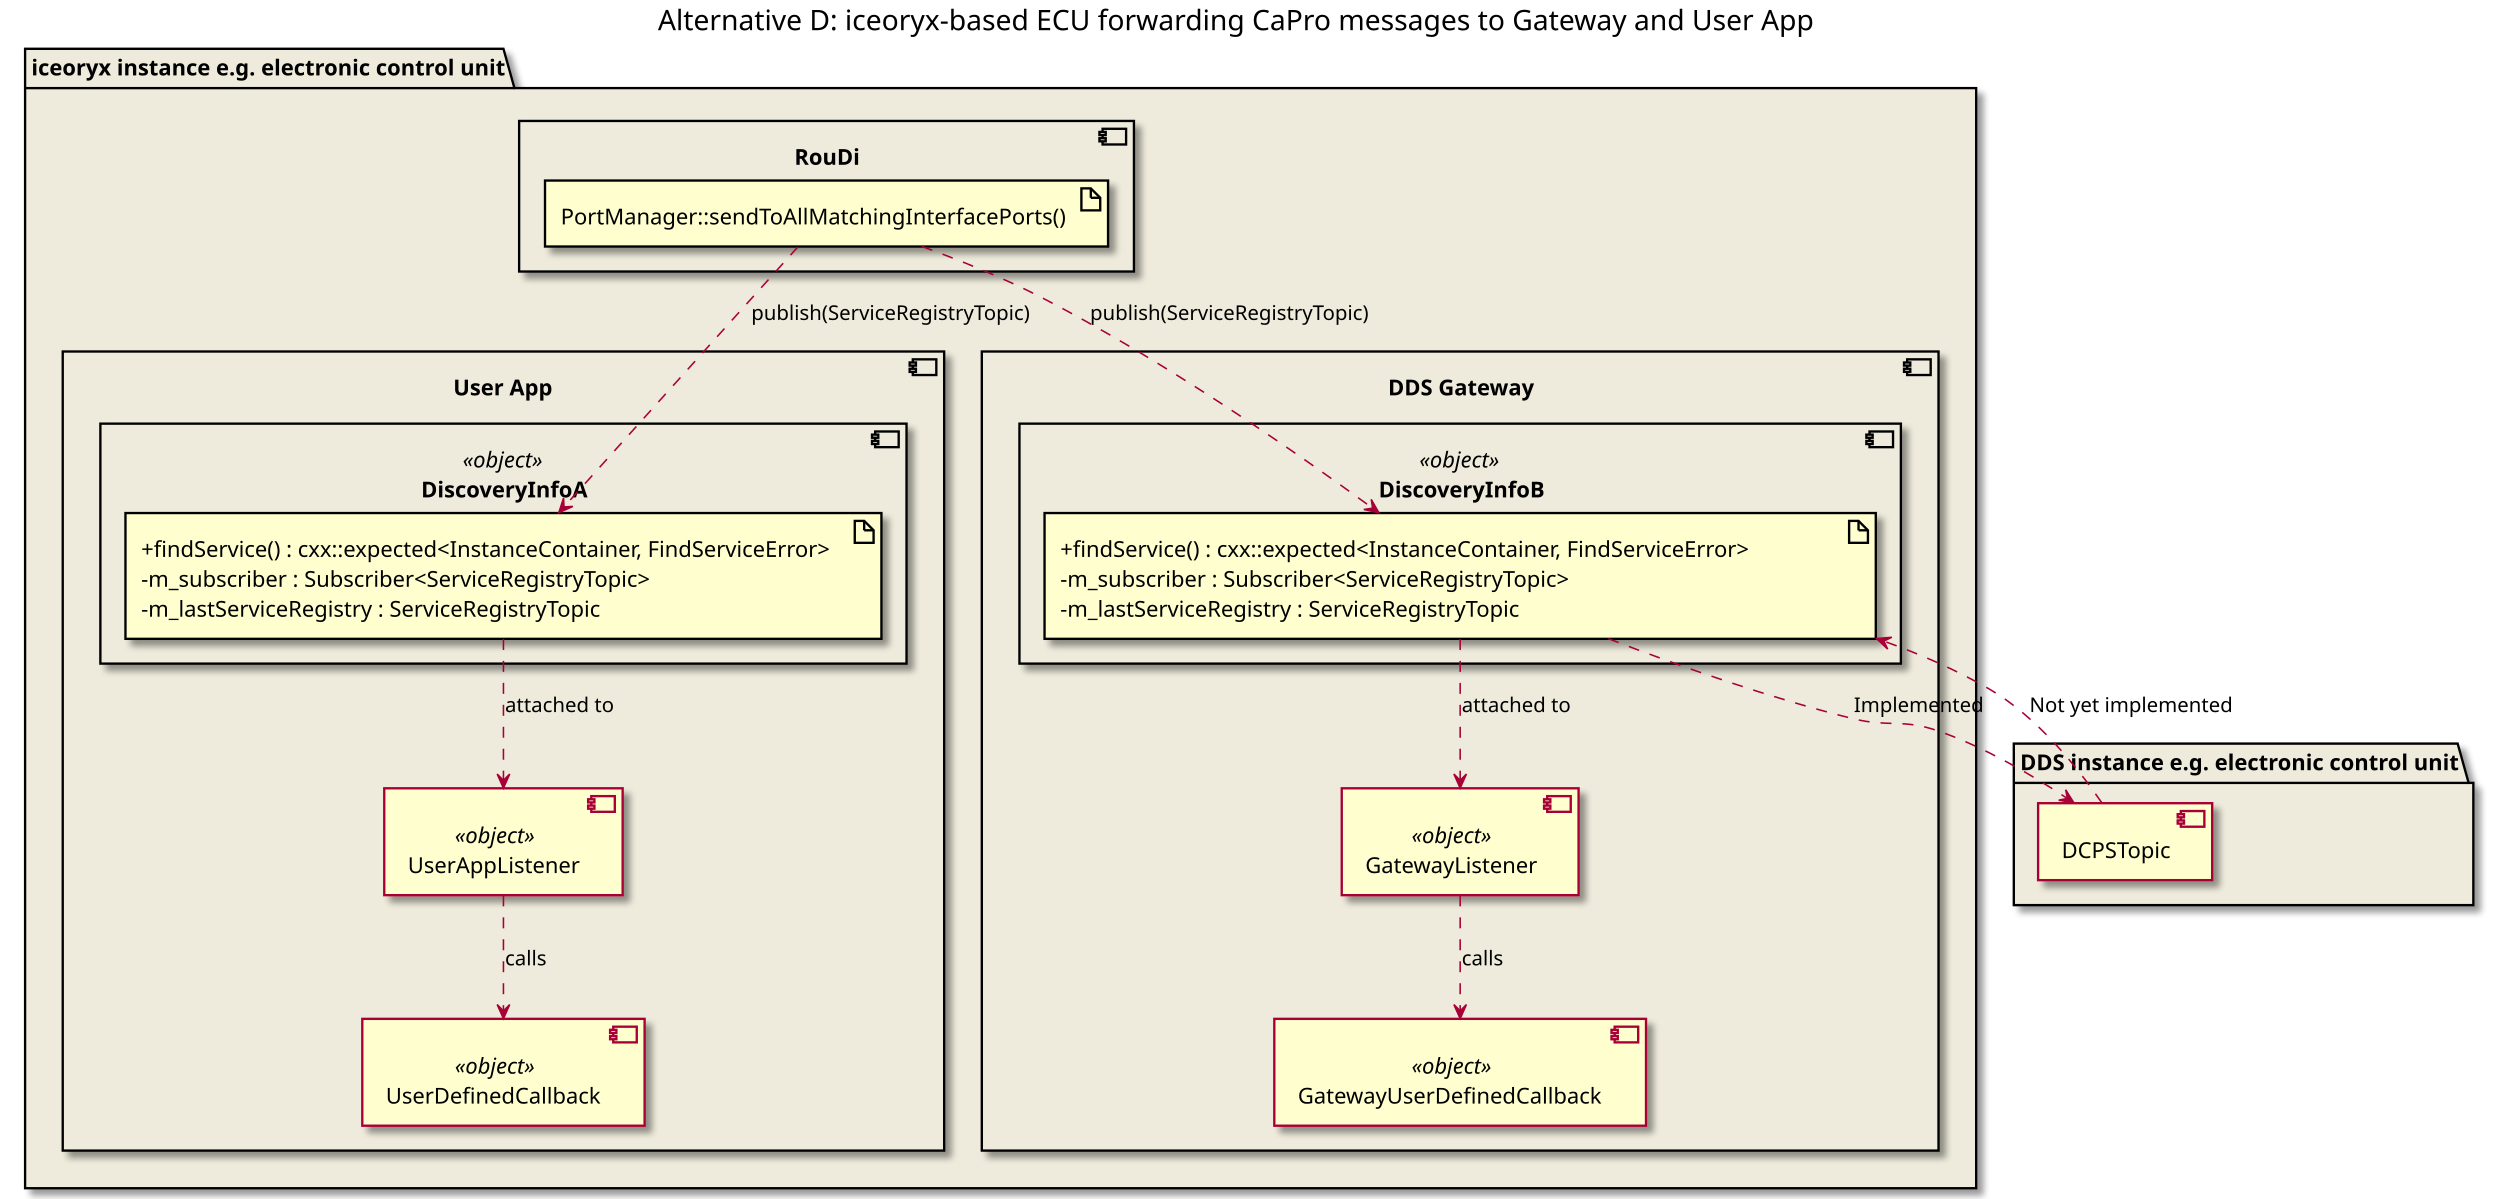
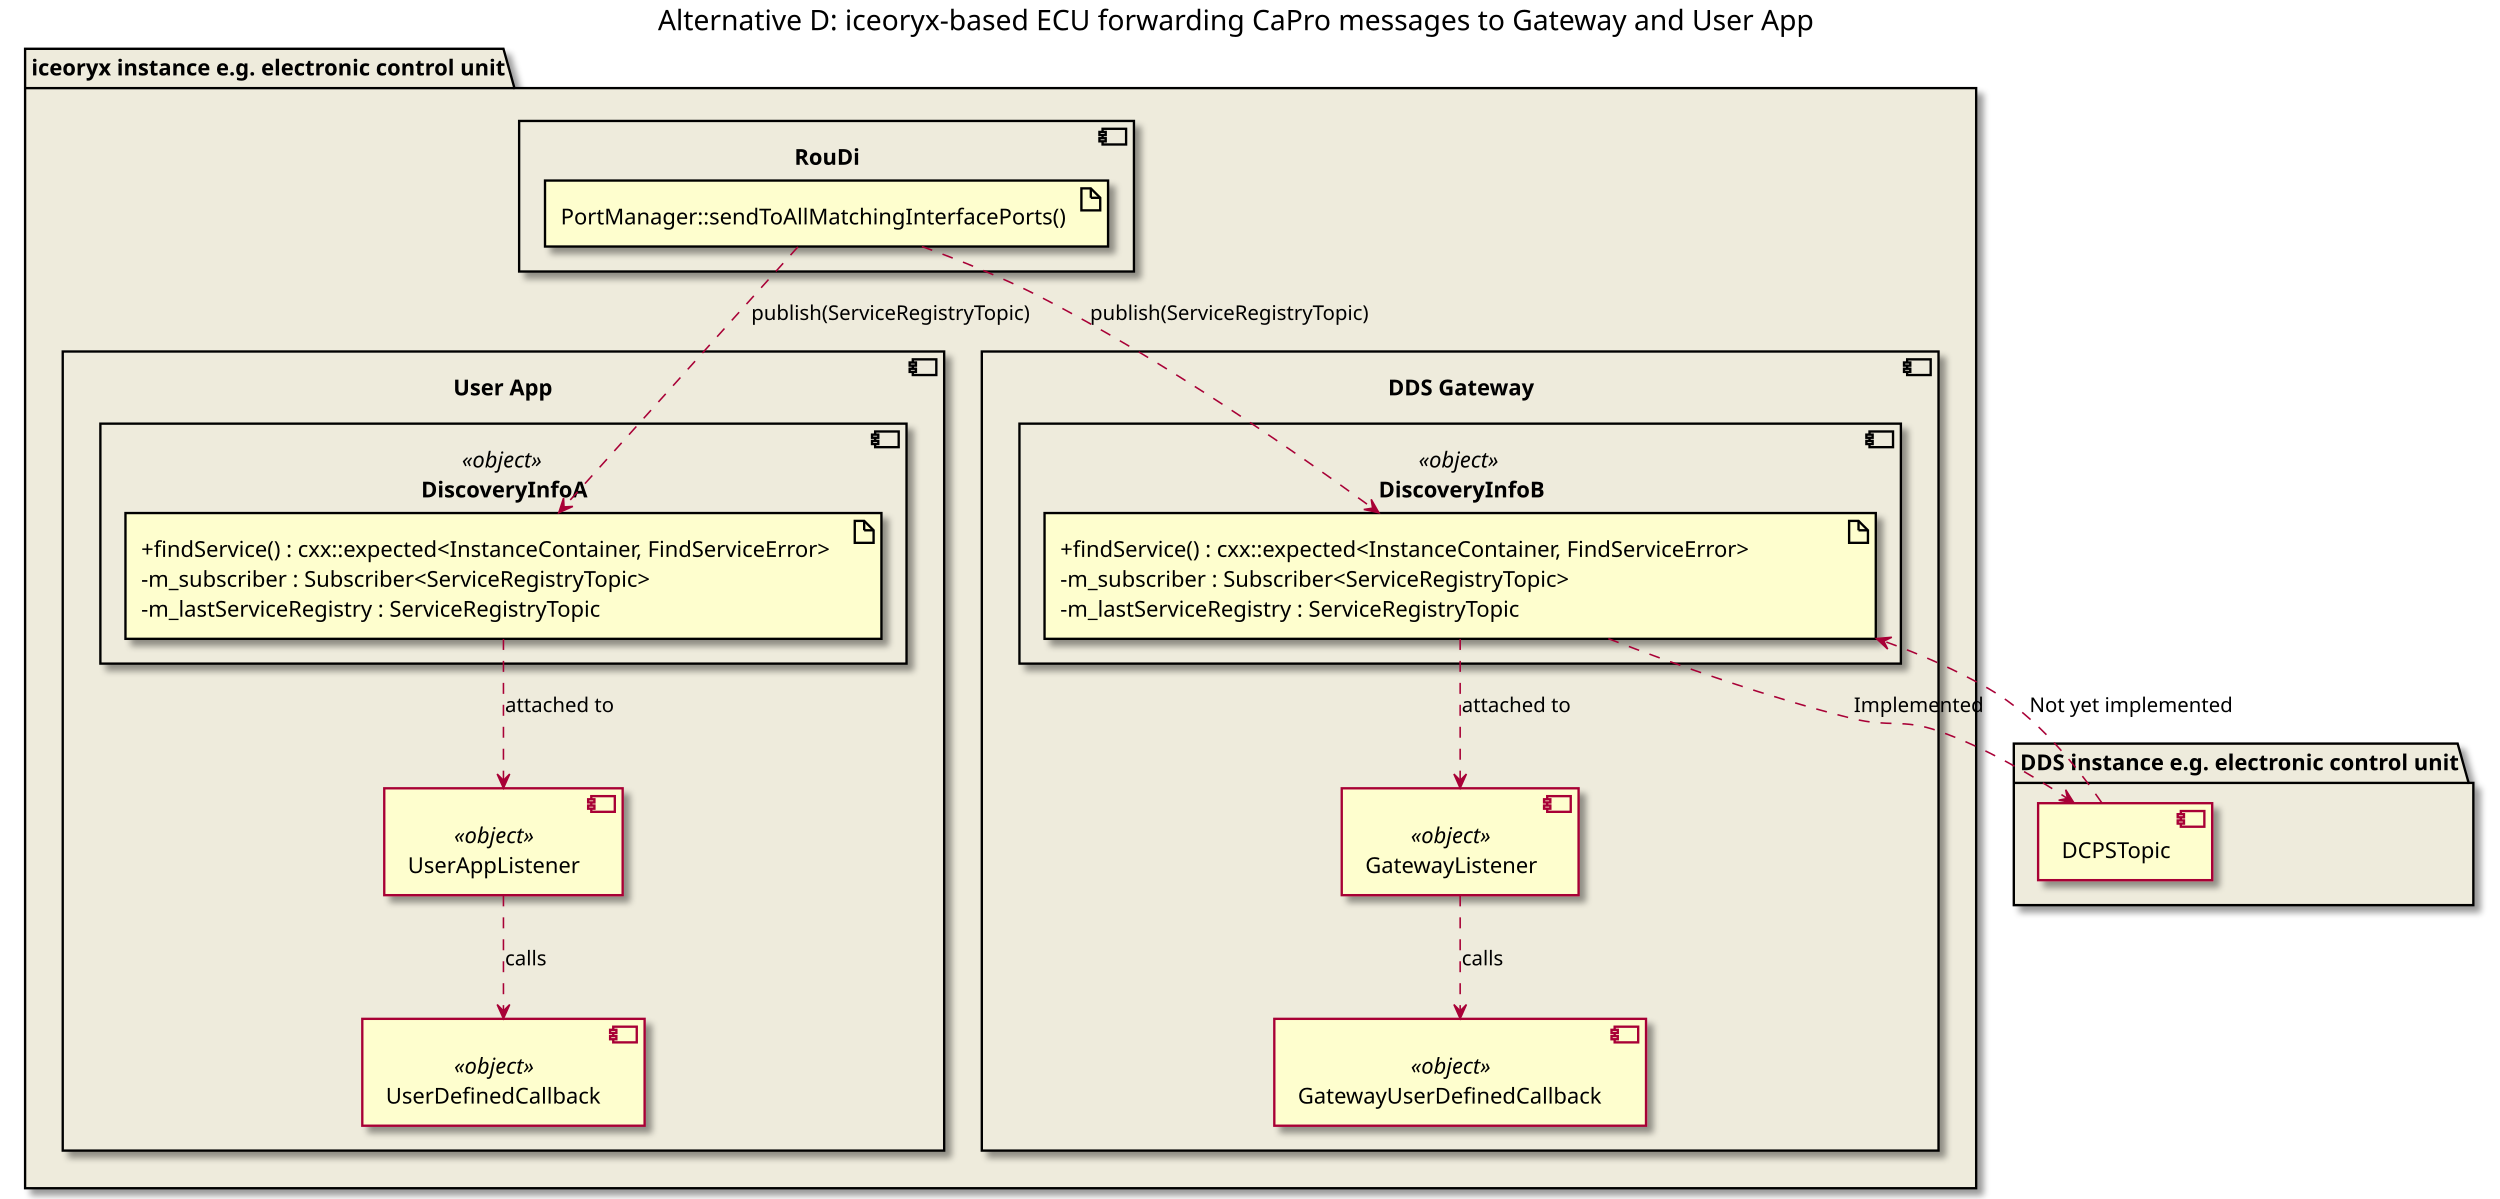
<svg xmlns="http://www.w3.org/2000/svg" contentScriptType="application/ecmascript" contentStyleType="text/css" height="764px" preserveAspectRatio="none" style="width:1594px;height:764px;background:#EEEBDC;" version="1.1" viewBox="0 0 1594 764" width="1594px" zoomAndPan="magnify">
  <defs>
    <filter height="300%" id="f1kv2hyd0jjx82" width="300%" x="-1" y="-1">
      <feGaussianBlur result="blurOut" stdDeviation="2.0" />
      <feColorMatrix in="blurOut" result="blurOut2" type="matrix" values="0 0 0 0 0 0 0 0 0 0 0 0 0 0 0 0 0 0 .4 0" />
      <feOffset dx="4.0" dy="4.0" in="blurOut2" result="blurOut3" />
      <feBlend in="SourceGraphic" in2="blurOut3" mode="normal" />
    </filter>
  </defs>
  <g>
    <text fill="#000000" font-family="sans-serif" font-size="18" lengthAdjust="spacing" textLength="742" x="419.5" y="19.242">Alternative D: iceoryx-based ECU forwarding CaPro messages to Gateway and User App</text>
    <polygon fill="#EEEBDC" filter="url(#f1kv2hyd0jjx82)" points="16,31.118,321,31.118,328,56.186,1260,56.186,1260,757.618,16,757.618,16,31.118" style="stroke:#000000;stroke-width:1.5;" />
    <line style="stroke:#000000;stroke-width:1.5;" x1="16" x2="328" y1="56.186" y2="56.186" />
    <text fill="#000000" font-family="sans-serif" font-size="14" font-weight="bold" lengthAdjust="spacing" textLength="299" x="20" y="48.084">iceoryx instance e.g. electronic control unit</text>
    <rect fill="#EEEBDC" filter="url(#f1kv2hyd0jjx82)" height="96" style="stroke:#000000;stroke-width:1.5;" width="392" x="331" y="77.118" />
    <rect fill="#EEEBDC" height="10" style="stroke:#000000;stroke-width:1.5;" width="15" x="703" y="82.118" />
    <rect fill="#EEEBDC" height="2" style="stroke:#000000;stroke-width:1.5;" width="4" x="701" y="84.118" />
    <rect fill="#EEEBDC" height="2" style="stroke:#000000;stroke-width:1.5;" width="4" x="701" y="88.118" />
    <text fill="#000000" font-family="sans-serif" font-size="14" font-weight="bold" lengthAdjust="spacing" textLength="41" x="506.5" y="105.084">RouDi</text>
    <rect fill="#EEEBDC" filter="url(#f1kv2hyd0jjx82)" height="509.5" style="stroke:#000000;stroke-width:1.5;" width="562" x="40" y="224.118" />
    <rect fill="#EEEBDC" height="10" style="stroke:#000000;stroke-width:1.5;" width="15" x="582" y="229.118" />
    <rect fill="#EEEBDC" height="2" style="stroke:#000000;stroke-width:1.5;" width="4" x="580" y="231.118" />
    <rect fill="#EEEBDC" height="2" style="stroke:#000000;stroke-width:1.5;" width="4" x="580" y="235.118" />
    <text fill="#000000" font-family="sans-serif" font-size="14" font-weight="bold" lengthAdjust="spacing" textLength="64" x="289" y="252.084">User App</text>
    <rect fill="#EEEBDC" filter="url(#f1kv2hyd0jjx82)" height="153" style="stroke:#000000;stroke-width:1.5;" width="514" x="64" y="270.118" />
    <rect fill="#EEEBDC" height="10" style="stroke:#000000;stroke-width:1.5;" width="15" x="558" y="275.118" />
    <rect fill="#EEEBDC" height="2" style="stroke:#000000;stroke-width:1.5;" width="4" x="556" y="277.118" />
    <rect fill="#EEEBDC" height="2" style="stroke:#000000;stroke-width:1.5;" width="4" x="556" y="281.118" />
-     <text fill="#000000" font-family="sans-serif" font-size="14" font-style="italic" lengthAdjust="spacing" textLength="52" x="295" y="298.084">«object»</text>
+     <text fill="#000000" font-family="sans-serif" font-size="14" font-style="italic" lengthAdjust="spacing" textLength="53" x="294.5" y="298.084">«object»</text>
    <text fill="#000000" font-family="sans-serif" font-size="14" font-weight="bold" lengthAdjust="spacing" textLength="105" x="268.5" y="317.152">DiscoveryInfoA</text>
    <rect fill="#EEEBDC" filter="url(#f1kv2hyd0jjx82)" height="509.5" style="stroke:#000000;stroke-width:1.5;" width="610" x="626" y="224.118" />
    <rect fill="#EEEBDC" height="10" style="stroke:#000000;stroke-width:1.5;" width="15" x="1216" y="229.118" />
    <rect fill="#EEEBDC" height="2" style="stroke:#000000;stroke-width:1.5;" width="4" x="1214" y="231.118" />
    <rect fill="#EEEBDC" height="2" style="stroke:#000000;stroke-width:1.5;" width="4" x="1214" y="235.118" />
    <text fill="#000000" font-family="sans-serif" font-size="14" font-weight="bold" lengthAdjust="spacing" textLength="92" x="885" y="252.084">DDS Gateway</text>
    <rect fill="#EEEBDC" filter="url(#f1kv2hyd0jjx82)" height="153" style="stroke:#000000;stroke-width:1.5;" width="562" x="650" y="270.118" />
    <rect fill="#EEEBDC" height="10" style="stroke:#000000;stroke-width:1.5;" width="15" x="1192" y="275.118" />
    <rect fill="#EEEBDC" height="2" style="stroke:#000000;stroke-width:1.5;" width="4" x="1190" y="277.118" />
    <rect fill="#EEEBDC" height="2" style="stroke:#000000;stroke-width:1.5;" width="4" x="1190" y="281.118" />
-     <text fill="#000000" font-family="sans-serif" font-size="14" font-style="italic" lengthAdjust="spacing" textLength="52" x="905" y="298.084">«object»</text>
+     <text fill="#000000" font-family="sans-serif" font-size="14" font-style="italic" lengthAdjust="spacing" textLength="53" x="904.5" y="298.084">«object»</text>
    <text fill="#000000" font-family="sans-serif" font-size="14" font-weight="bold" lengthAdjust="spacing" textLength="104" x="879" y="317.152">DiscoveryInfoB</text>
    <polygon fill="#EEEBDC" filter="url(#f1kv2hyd0jjx82)" points="1284,474.118,1567,474.118,1574,499.186,1577,499.186,1577,577.118,1284,577.118,1284,474.118" style="stroke:#000000;stroke-width:1.5;" />
    <line style="stroke:#000000;stroke-width:1.5;" x1="1284" x2="1574" y1="499.186" y2="499.186" />
    <text fill="#000000" font-family="sans-serif" font-size="14" font-weight="bold" lengthAdjust="spacing" textLength="277" x="1288" y="491.084">DDS instance e.g. electronic control unit</text>
    <rect fill="#FEFECE" filter="url(#f1kv2hyd0jjx82)" height="42.068" style="stroke:#000000;stroke-width:1.5;" width="359" x="347.5" y="115.118" />
    <polygon fill="#FEFECE" points="689.5,120.118,689.5,134.118,701.5,134.118,701.5,126.118,695.5,120.118,689.5,120.118" style="stroke:#000000;stroke-width:1.5;" />
    <line style="stroke:#000000;stroke-width:1.5;" x1="695.5" x2="695.5" y1="120.118" y2="126.118" />
    <line style="stroke:#000000;stroke-width:1.5;" x1="701.5" x2="695.5" y1="126.118" y2="126.118" />
    <text fill="#000000" font-family="sans-serif" font-size="14" lengthAdjust="spacing" textLength="329" x="357.5" y="143.084">PortManager::sendToAllMatchingInterfacePorts()</text>
    <rect fill="#FEFECE" filter="url(#f1kv2hyd0jjx82)" height="68.136" style="stroke:#A80036;stroke-width:1.5;" width="152" x="245" y="502.618" />
    <rect fill="#FEFECE" height="10" style="stroke:#A80036;stroke-width:1.5;" width="15" x="377" y="507.618" />
    <rect fill="#FEFECE" height="2" style="stroke:#A80036;stroke-width:1.5;" width="4" x="375" y="509.618" />
    <rect fill="#FEFECE" height="2" style="stroke:#A80036;stroke-width:1.5;" width="4" x="375" y="513.618" />
-     <text fill="#000000" font-family="sans-serif" font-size="14" font-style="italic" lengthAdjust="spacing" textLength="52" x="290" y="537.584">«object»</text>
+     <text fill="#000000" font-family="sans-serif" font-size="14" font-style="italic" lengthAdjust="spacing" textLength="53" x="289.5" y="537.584">«object»</text>
    <text fill="#000000" font-family="sans-serif" font-size="14" lengthAdjust="spacing" textLength="112" x="260" y="556.652">UserAppListener</text>
    <rect fill="#FEFECE" filter="url(#f1kv2hyd0jjx82)" height="68.136" style="stroke:#A80036;stroke-width:1.5;" width="180" x="231" y="649.618" />
    <rect fill="#FEFECE" height="10" style="stroke:#A80036;stroke-width:1.5;" width="15" x="391" y="654.618" />
    <rect fill="#FEFECE" height="2" style="stroke:#A80036;stroke-width:1.5;" width="4" x="389" y="656.618" />
    <rect fill="#FEFECE" height="2" style="stroke:#A80036;stroke-width:1.5;" width="4" x="389" y="660.618" />
-     <text fill="#000000" font-family="sans-serif" font-size="14" font-style="italic" lengthAdjust="spacing" textLength="52" x="290" y="684.584">«object»</text>
+     <text fill="#000000" font-family="sans-serif" font-size="14" font-style="italic" lengthAdjust="spacing" textLength="53" x="289.5" y="684.584">«object»</text>
    <text fill="#000000" font-family="sans-serif" font-size="14" lengthAdjust="spacing" textLength="140" x="246" y="703.652">UserDefinedCallback</text>
    <rect fill="#FEFECE" filter="url(#f1kv2hyd0jjx82)" height="80.204" style="stroke:#000000;stroke-width:1.5;" width="482" x="80" y="327.118" />
    <polygon fill="#FEFECE" points="545,332.118,545,346.118,557,346.118,557,338.118,551,332.118,545,332.118" style="stroke:#000000;stroke-width:1.5;" />
    <line style="stroke:#000000;stroke-width:1.5;" x1="551" x2="551" y1="332.118" y2="338.118" />
    <line style="stroke:#000000;stroke-width:1.5;" x1="557" x2="551" y1="338.118" y2="338.118" />
    <text fill="#000000" font-family="sans-serif" font-size="14" lengthAdjust="spacing" textLength="452" x="90" y="355.084">+findService() : cxx::expected&lt;InstanceContainer, FindServiceError&gt;</text>
    <text fill="#000000" font-family="sans-serif" font-size="14" lengthAdjust="spacing" textLength="336" x="90" y="374.152">-m_subscriber : Subscriber&lt;ServiceRegistryTopic&gt;</text>
    <text fill="#000000" font-family="sans-serif" font-size="14" lengthAdjust="spacing" textLength="302" x="90" y="393.22">-m_lastServiceRegistry : ServiceRegistryTopic</text>
    <rect fill="#FEFECE" filter="url(#f1kv2hyd0jjx82)" height="68.136" style="stroke:#A80036;stroke-width:1.5;" width="151" x="855.5" y="502.618" />
    <rect fill="#FEFECE" height="10" style="stroke:#A80036;stroke-width:1.5;" width="15" x="986.5" y="507.618" />
    <rect fill="#FEFECE" height="2" style="stroke:#A80036;stroke-width:1.5;" width="4" x="984.5" y="509.618" />
    <rect fill="#FEFECE" height="2" style="stroke:#A80036;stroke-width:1.5;" width="4" x="984.5" y="513.618" />
-     <text fill="#000000" font-family="sans-serif" font-size="14" font-style="italic" lengthAdjust="spacing" textLength="52" x="900" y="537.584">«object»</text>
+     <text fill="#000000" font-family="sans-serif" font-size="14" font-style="italic" lengthAdjust="spacing" textLength="53" x="899.5" y="537.584">«object»</text>
    <text fill="#000000" font-family="sans-serif" font-size="14" lengthAdjust="spacing" textLength="111" x="870.5" y="556.652">GatewayListener</text>
    <rect fill="#FEFECE" filter="url(#f1kv2hyd0jjx82)" height="68.136" style="stroke:#A80036;stroke-width:1.5;" width="237" x="812.5" y="649.618" />
    <rect fill="#FEFECE" height="10" style="stroke:#A80036;stroke-width:1.5;" width="15" x="1029.5" y="654.618" />
    <rect fill="#FEFECE" height="2" style="stroke:#A80036;stroke-width:1.5;" width="4" x="1027.5" y="656.618" />
    <rect fill="#FEFECE" height="2" style="stroke:#A80036;stroke-width:1.5;" width="4" x="1027.5" y="660.618" />
-     <text fill="#000000" font-family="sans-serif" font-size="14" font-style="italic" lengthAdjust="spacing" textLength="52" x="900" y="684.584">«object»</text>
+     <text fill="#000000" font-family="sans-serif" font-size="14" font-style="italic" lengthAdjust="spacing" textLength="53" x="899.5" y="684.584">«object»</text>
    <text fill="#000000" font-family="sans-serif" font-size="14" lengthAdjust="spacing" textLength="197" x="827.5" y="703.652">GatewayUserDefinedCallback</text>
    <rect fill="#FEFECE" filter="url(#f1kv2hyd0jjx82)" height="80.204" style="stroke:#000000;stroke-width:1.5;" width="530" x="666" y="327.118" />
    <polygon fill="#FEFECE" points="1179,332.118,1179,346.118,1191,346.118,1191,338.118,1185,332.118,1179,332.118" style="stroke:#000000;stroke-width:1.5;" />
    <line style="stroke:#000000;stroke-width:1.5;" x1="1185" x2="1185" y1="332.118" y2="338.118" />
    <line style="stroke:#000000;stroke-width:1.5;" x1="1191" x2="1185" y1="338.118" y2="338.118" />
    <text fill="#000000" font-family="sans-serif" font-size="14" lengthAdjust="spacing" textLength="452" x="676" y="355.084">+findService() : cxx::expected&lt;InstanceContainer, FindServiceError&gt;</text>
    <text fill="#000000" font-family="sans-serif" font-size="14" lengthAdjust="spacing" textLength="336" x="676" y="374.152">-m_subscriber : Subscriber&lt;ServiceRegistryTopic&gt;</text>
    <text fill="#000000" font-family="sans-serif" font-size="14" lengthAdjust="spacing" textLength="302" x="676" y="393.22">-m_lastServiceRegistry : ServiceRegistryTopic</text>
    <rect fill="#FEFECE" filter="url(#f1kv2hyd0jjx82)" height="49.068" style="stroke:#A80036;stroke-width:1.5;" width="111" x="1299.5" y="512.118" />
    <rect fill="#FEFECE" height="10" style="stroke:#A80036;stroke-width:1.5;" width="15" x="1390.5" y="517.118" />
    <rect fill="#FEFECE" height="2" style="stroke:#A80036;stroke-width:1.5;" width="4" x="1388.5" y="519.118" />
    <rect fill="#FEFECE" height="2" style="stroke:#A80036;stroke-width:1.5;" width="4" x="1388.5" y="523.118" />
    <text fill="#000000" font-family="sans-serif" font-size="14" lengthAdjust="spacing" textLength="71" x="1314.5" y="547.084">DCPSTopic</text>
    <path d="M1025.47,407.208 C1071.68,425.018 1128.53,444.998 1181,458.118 C1204.96,464.108 1212.68,457.958 1236,466.118 C1265.22,476.338 1295.3,493.978 1317.9,508.928 " fill="none" id="DiscoveryInfoNoteB-to-DCPSTopic" style="stroke:#A80036;stroke-width:1.0;stroke-dasharray:7.0,7.0;" />
    <polygon fill="#A80036" points="1322.32,511.878,1317.07,503.545,1318.166,509.094,1312.617,510.191,1322.32,511.878" style="stroke:#A80036;stroke-width:1.0;" />
    <text fill="#000000" font-family="sans-serif" font-size="13" lengthAdjust="spacing" textLength="81" x="1182" y="454.015">Implemented</text>
    <path d="M1340.09,511.838 C1324.79,489.488 1298.89,456.898 1268,439.118 C1247.2,427.138 1224.63,417.178 1201.37,408.888 " fill="none" id="DCPSTopic-to-DiscoveryInfoNoteB" style="stroke:#A80036;stroke-width:1.0;stroke-dasharray:7.0,7.0;" />
    <polygon fill="#A80036" points="1196.4,407.138,1203.589,413.87,1201.123,408.779,1206.214,406.313,1196.4,407.138" style="stroke:#A80036;stroke-width:1.0;" />
    <text fill="#000000" font-family="sans-serif" font-size="13" lengthAdjust="spacing" textLength="128" x="1294" y="454.015">Not yet implemented</text>
    <path d="M508.72,157.438 C475.42,194.458 404.21,273.618 359.7,323.098 " fill="none" id="discoveryLoop-to-DiscoveryInfoNoteA" style="stroke:#A80036;stroke-width:1.0;stroke-dasharray:7.0,7.0;" />
    <polygon fill="#A80036" points="356.28,326.908,365.274,322.894,359.625,323.191,359.327,317.542,356.28,326.908" style="stroke:#A80036;stroke-width:1.0;" />
    <text fill="#000000" font-family="sans-serif" font-size="13" lengthAdjust="spacing" textLength="175" x="479" y="204.015">publish(ServiceRegistryTopic)</text>
    <path d="M587.81,157.148 C611.75,165.858 639.16,176.878 663,189.118 C740.1,228.718 822.39,285.488 875.13,323.978 " fill="none" id="discoveryLoop-to-DiscoveryInfoNoteB" style="stroke:#A80036;stroke-width:1.0;stroke-dasharray:7.0,7.0;" />
    <polygon fill="#A80036" points="879.19,326.948,874.302,318.398,875.159,323.989,869.568,324.847,879.19,326.948" style="stroke:#A80036;stroke-width:1.0;" />
    <text fill="#000000" font-family="sans-serif" font-size="13" lengthAdjust="spacing" textLength="175" x="695" y="204.015">publish(ServiceRegistryTopic)</text>
    <path d="M931,570.888 C931,592.808 931,621.568 931,644.428 " fill="none" id="GatewayListener-to-GatewayUserDefinedCallback" style="stroke:#A80036;stroke-width:1.0;stroke-dasharray:7.0,7.0;" />
    <polygon fill="#A80036" points="931,649.508,935,640.508,931,644.508,927,640.508,931,649.508" style="stroke:#A80036;stroke-width:1.0;" />
    <text fill="#000000" font-family="sans-serif" font-size="13" lengthAdjust="spacing" textLength="25" x="932" y="615.515">calls</text>
    <path d="M321,570.888 C321,592.808 321,621.568 321,644.428 " fill="none" id="UserAppListener-to-UserDefinedCallback" style="stroke:#A80036;stroke-width:1.0;stroke-dasharray:7.0,7.0;" />
    <polygon fill="#A80036" points="321,649.508,325,640.508,321,644.508,317,640.508,321,649.508" style="stroke:#A80036;stroke-width:1.0;" />
    <text fill="#000000" font-family="sans-serif" font-size="13" lengthAdjust="spacing" textLength="25" x="322" y="615.515">calls</text>
    <path d="M321,407.388 C321,434.498 321,470.358 321,497.258 " fill="none" id="DiscoveryInfoNoteA-to-UserAppListener" style="stroke:#A80036;stroke-width:1.0;stroke-dasharray:7.0,7.0;" />
    <polygon fill="#A80036" points="321,502.518,325,493.518,321,497.518,317,493.518,321,502.518" style="stroke:#A80036;stroke-width:1.0;" />
    <text fill="#000000" font-family="sans-serif" font-size="13" lengthAdjust="spacing" textLength="69" x="322" y="454.015">attached to</text>
    <path d="M931,407.388 C931,434.498 931,470.358 931,497.258 " fill="none" id="DiscoveryInfoNoteB-to-GatewayListener" style="stroke:#A80036;stroke-width:1.0;stroke-dasharray:7.0,7.0;" />
    <polygon fill="#A80036" points="931,502.518,935,493.518,931,497.518,927,493.518,931,502.518" style="stroke:#A80036;stroke-width:1.0;" />
    <text fill="#000000" font-family="sans-serif" font-size="13" lengthAdjust="spacing" textLength="69" x="932" y="454.015">attached to</text>
  </g>
</svg>
